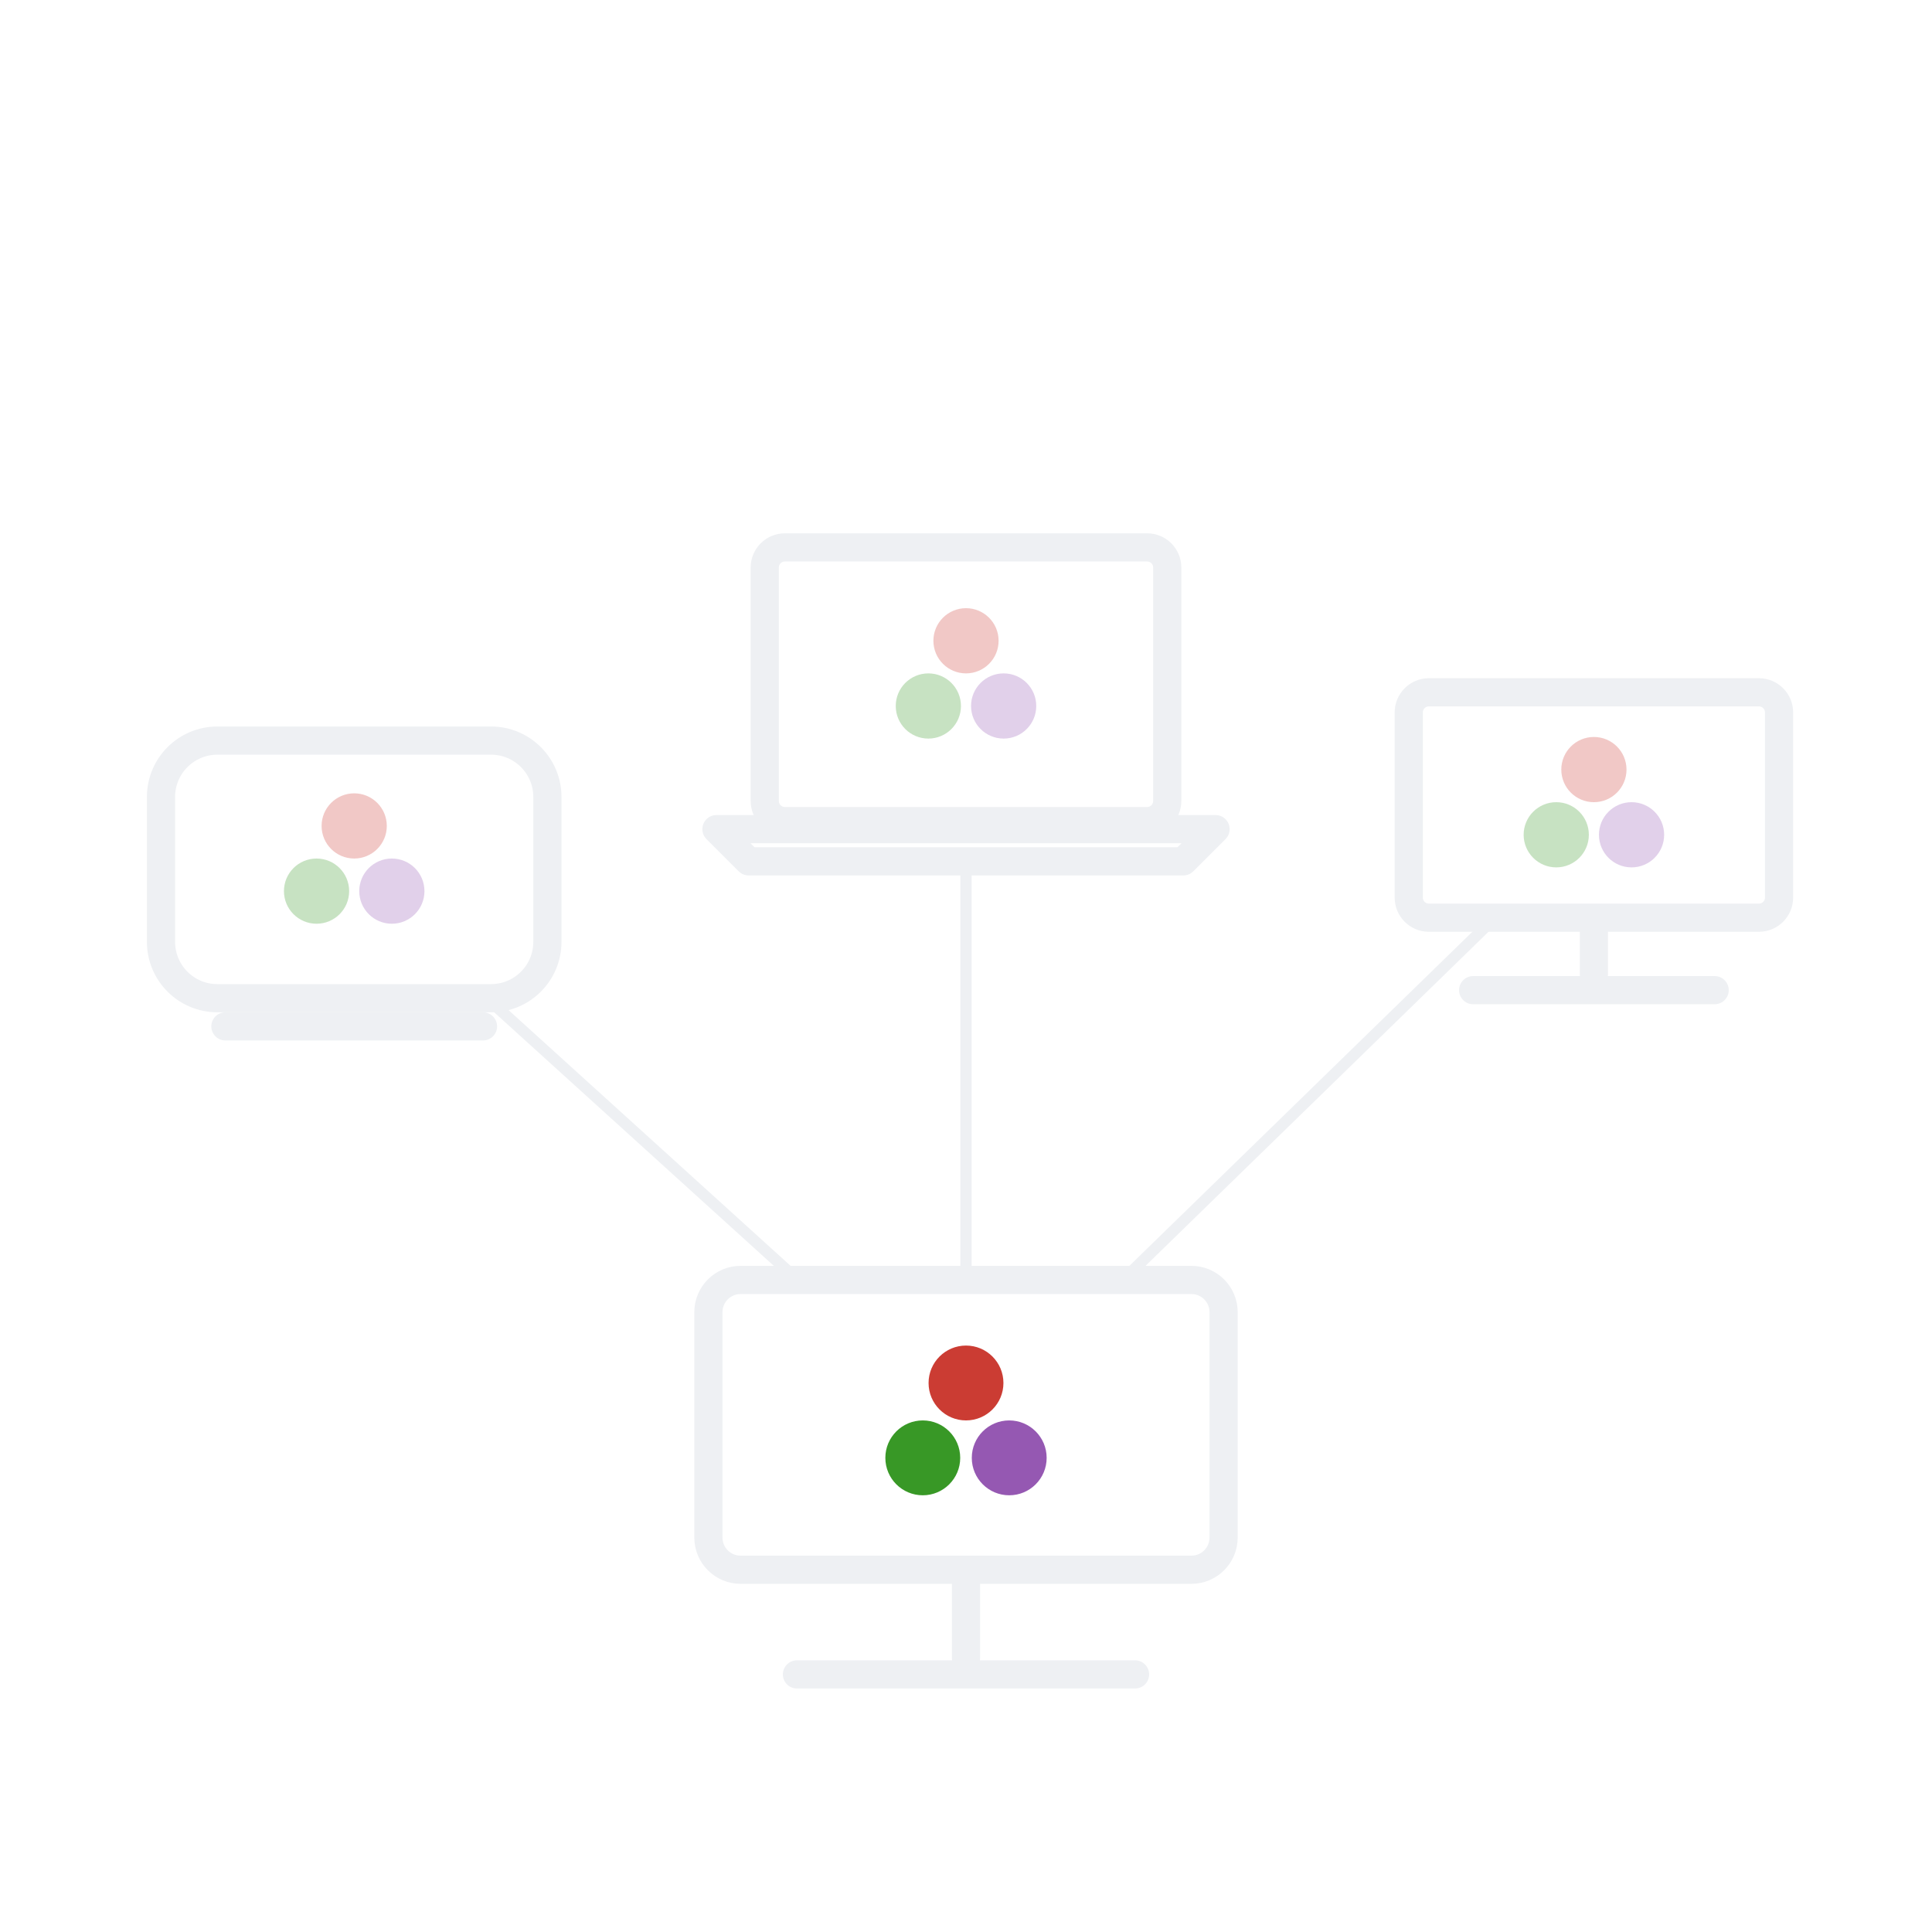
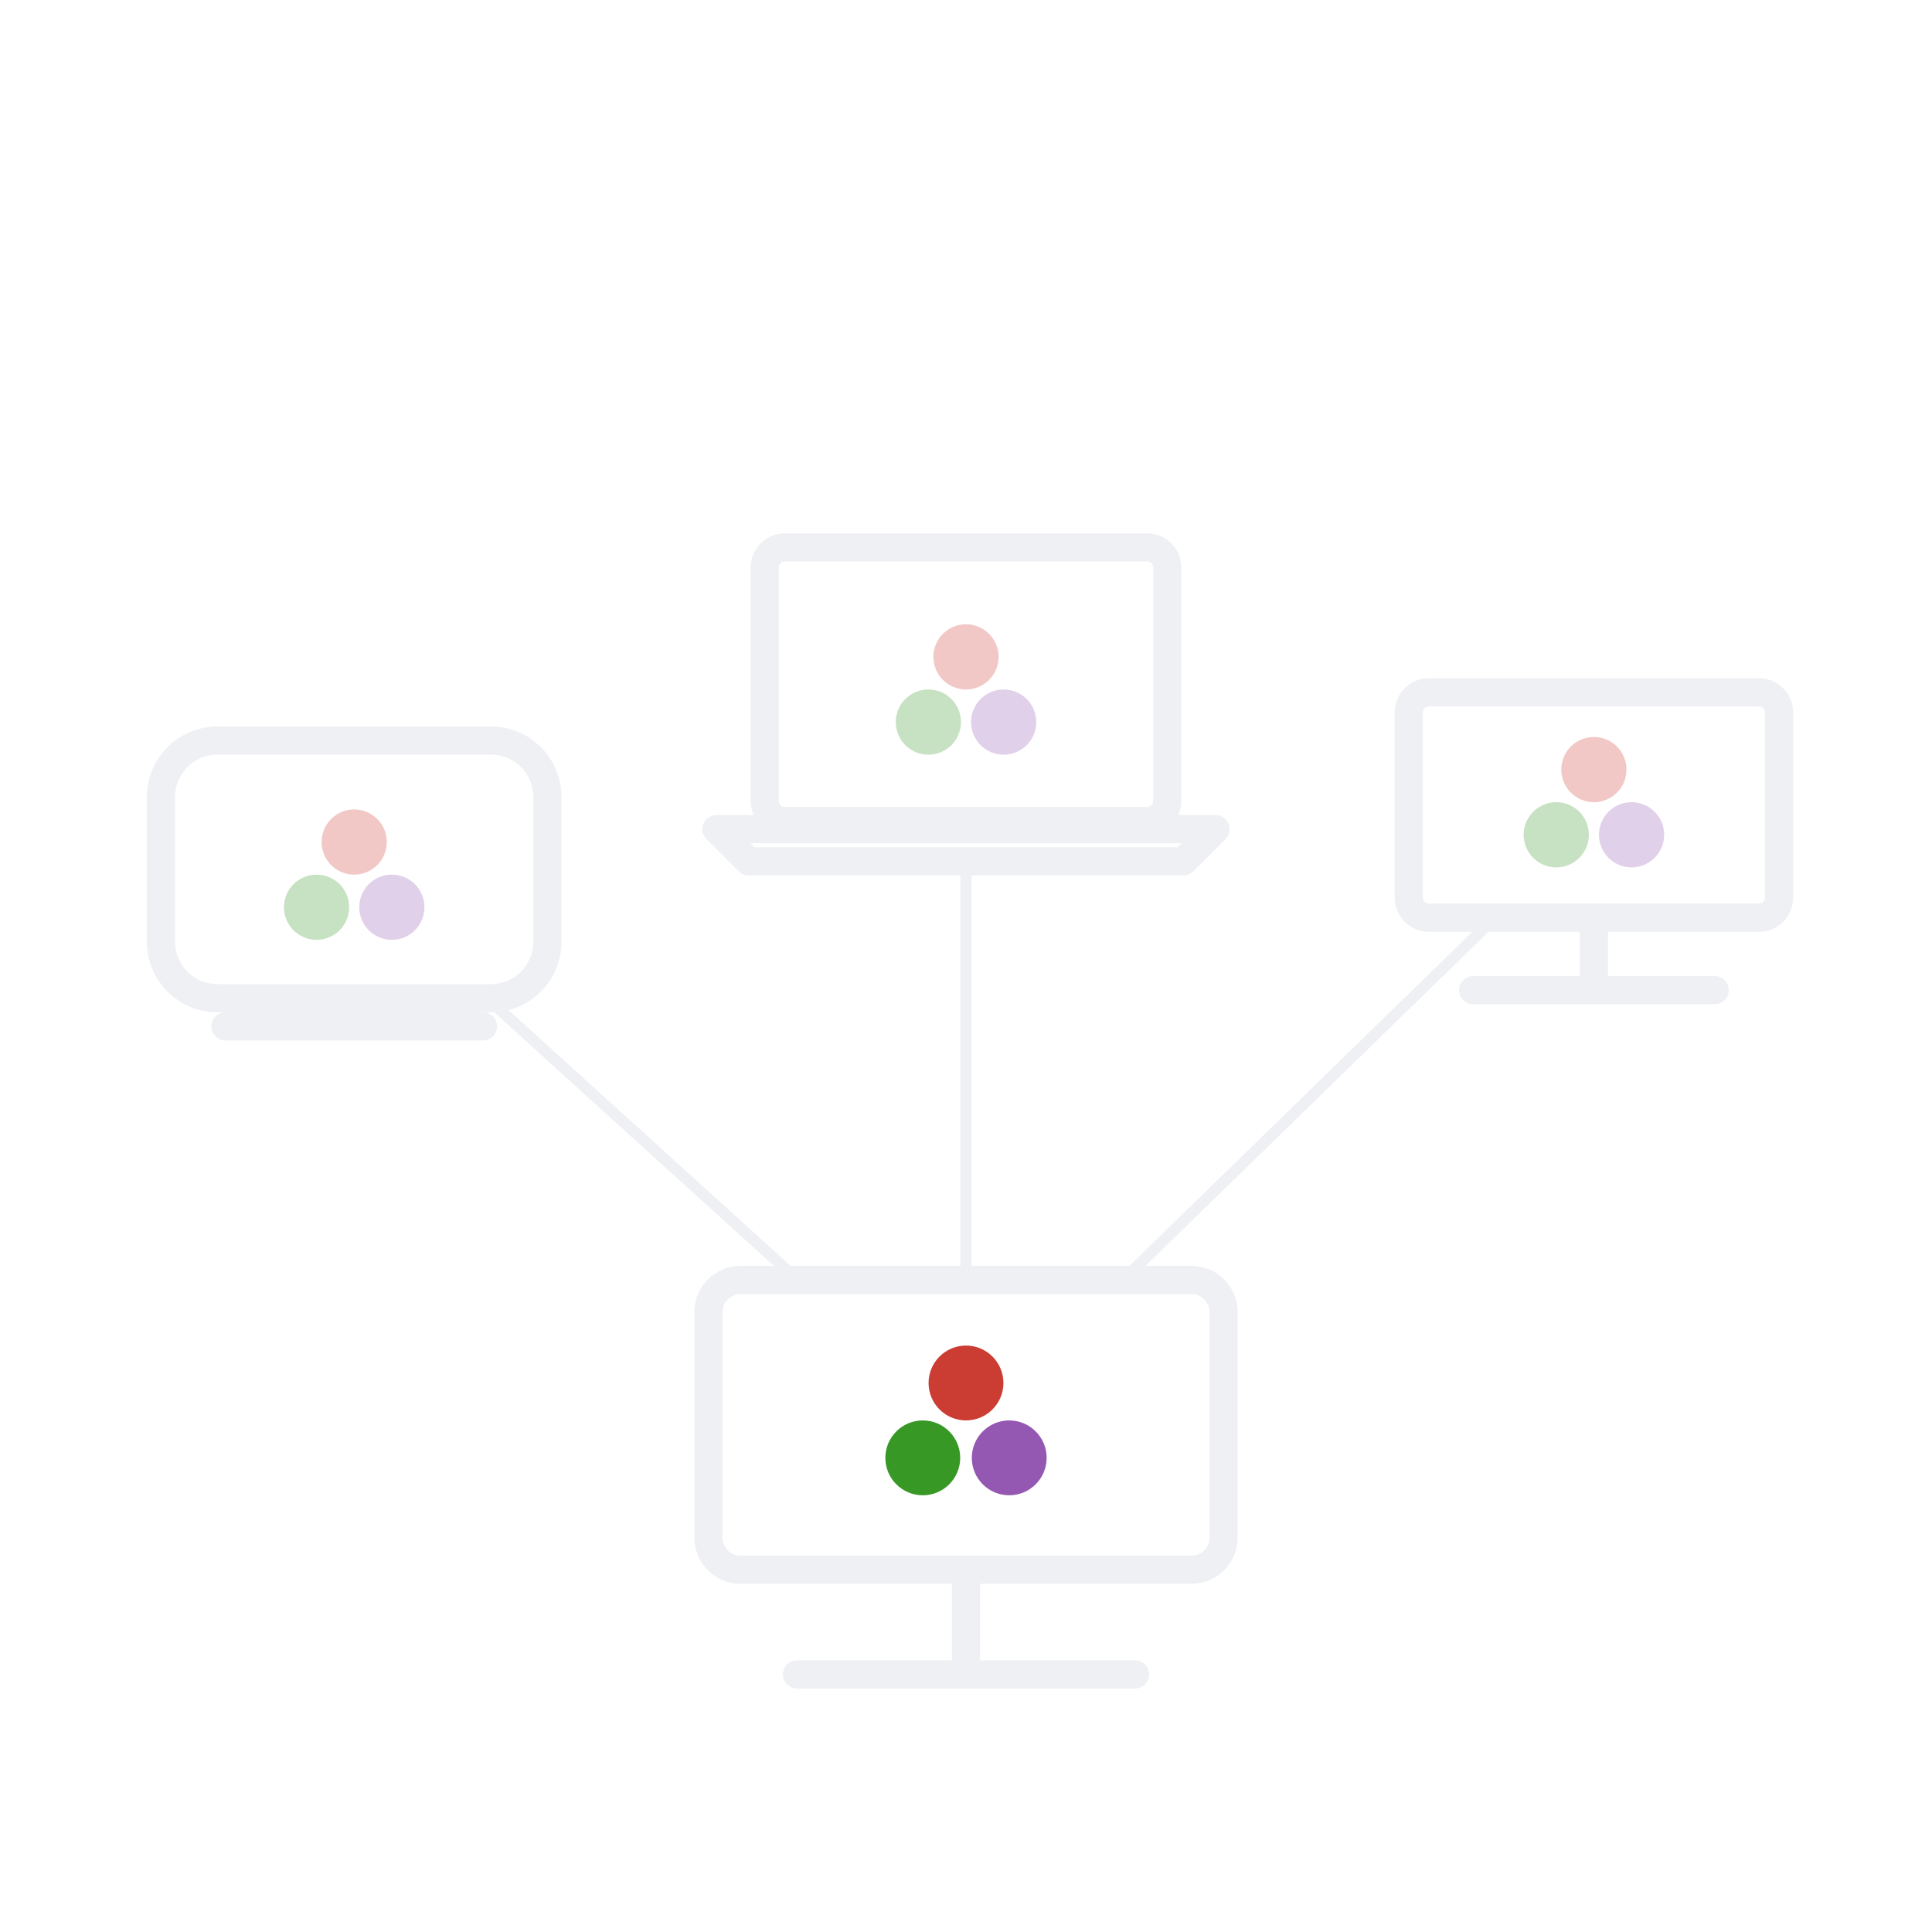
<svg xmlns="http://www.w3.org/2000/svg" viewBox="0 0 240 240" width="240" height="240">
  <defs>
    <filter id="dot-glow" x="-100%" y="-100%" width="300%" height="300%">
      <feGaussianBlur in="SourceGraphic" stdDeviation="1.6" result="b" />
      <feMerge>
        <feMergeNode in="b" />
        <feMergeNode in="SourceGraphic" />
      </feMerge>
    </filter>
    <style>
      .stroke {
        fill: none;
        stroke: #eef0f3;
        stroke-width: 3.5;
        stroke-linecap: round;
        stroke-linejoin: round;
      }
      .link {
        stroke: #eef0f3;
        stroke-width: 1.4;
        stroke-linecap: round;
        fill: none;
      }
      .pkt { filter: url(#dot-glow); }
      .pkt-data {
        fill: #eef0f3;
        /* no glow — quieter than outbound Julia packets */
      }
      .attach { fill: none; stroke: none; }
      @media (prefers-reduced-motion: reduce) {
        .pkt, .pkt-data { display: none; }
      }
    </style>
    <g id="laptop-body">
      <rect class="stroke" x="-25" y="-22" width="50" height="34" rx="2.5" />
      <path class="stroke" d="M-31,13 L31,13 L27,17 L-27,17 Z" />
-       <circle class="attach" id="attach-laptop" cx="0" cy="-5" r="0" />
+       <circle class="attach" id="attach-laptop" cx="0" cy="-3" r="0" />
    </g>
    <g id="minibox-body">
      <rect class="stroke" x="-24" y="-16" width="48" height="32" rx="7" />
      <line class="stroke" x1="-16" y1="19.5" x2="16" y2="19.5" />
-       <circle class="attach" id="attach-minibox" cx="0" cy="0" r="0" />
+       <circle class="attach" id="attach-minibox" cx="0" cy="2" r="0" />
    </g>
    <g id="desktop-body">
      <rect class="stroke" x="-23" y="-22" width="46" height="28" rx="2.5" />
      <line class="stroke" x1="0" y1="7" x2="0" y2="13" />
      <line class="stroke" x1="-15" y1="15" x2="15" y2="15" />
      <circle class="attach" id="attach-desktop" cx="0" cy="-7" r="0" />
    </g>
    <g id="master-body">
      <rect class="stroke" x="-32" y="-25" width="64" height="36" rx="4" />
      <line class="stroke" x1="0" y1="12" x2="0" y2="22" />
      <line class="stroke" x1="-21" y1="24" x2="21" y2="24" />
      <circle class="attach" id="attach-master-l" cx="0" cy="-6" r="0" />
      <circle class="attach" id="attach-master-c" cx="0" cy="-6" r="0" />
      <circle class="attach" id="attach-master-r" cx="0" cy="-6" r="0" />
    </g>
    <g id="juliadot">
      <circle cx="0" cy="-5.4" r="4.05" fill="#cb3c33" />
      <circle cx="-4.677" cy="2.7" r="4.05" fill="#389826" />
      <circle cx="4.677" cy="2.7" r="4.05" fill="#9558b2" />
    </g>
    <g id="juliadot-lg">
      <circle cx="0" cy="-6.2" r="4.65" fill="#cb3c33" />
      <circle cx="-5.369" cy="3.1" r="4.65" fill="#389826" />
      <circle cx="5.369" cy="3.1" r="4.65" fill="#9558b2" />
    </g>
    <g id="remote-dots">
      <circle cx="0" cy="-5.4" r="4.05" fill="#cb3c33" fill-opacity="0.28">
        <animate attributeName="fill-opacity" begin="2.9s" dur="0.4s" values="0.28;1" fill="freeze" calcMode="spline" keySplines="0.4 0 0.2 1" />
      </circle>
      <circle cx="-4.677" cy="2.7" r="4.05" fill="#389826" fill-opacity="0.28">
        <animate attributeName="fill-opacity" begin="3.6s" dur="0.4s" values="0.28;1" fill="freeze" calcMode="spline" keySplines="0.4 0 0.2 1" />
      </circle>
      <circle cx="4.677" cy="2.7" r="4.05" fill="#9558b2" fill-opacity="0.28">
        <animate attributeName="fill-opacity" begin="4.3s" dur="0.4s" values="0.28;1" fill="freeze" calcMode="spline" keySplines="0.4 0 0.2 1" />
      </circle>
    </g>
    <g id="master-dots">
      <circle cx="0" cy="-6.2" r="4.65" fill="#cb3c33" opacity="1">
        <animate attributeName="opacity" begin="7.2s" dur="0.55s" values="1;0.15;1;0.3;1" keyTimes="0;0.22;0.45;0.7;1" calcMode="spline" keySplines="0.3 0 0.2 1; 0.3 0 0.2 1; 0.3 0 0.2 1; 0.3 0 0.2 1" fill="freeze" />
        <animate attributeName="r" begin="7.2s" dur="0.55s" values="4.65;5.65;4.65;5.25;4.65" keyTimes="0;0.22;0.45;0.7;1" calcMode="spline" keySplines="0.3 0 0.2 1; 0.3 0 0.2 1; 0.3 0 0.2 1; 0.3 0 0.2 1" fill="freeze" />
      </circle>
      <circle cx="-5.369" cy="3.1" r="4.65" fill="#389826" opacity="1">
        <animate attributeName="opacity" begin="7.2s" dur="0.55s" values="1;0.15;1;0.3;1" keyTimes="0;0.22;0.45;0.7;1" calcMode="spline" keySplines="0.3 0 0.2 1; 0.3 0 0.2 1; 0.3 0 0.2 1; 0.3 0 0.2 1" fill="freeze" />
        <animate attributeName="r" begin="7.2s" dur="0.55s" values="4.65;5.65;4.65;5.25;4.65" keyTimes="0;0.22;0.45;0.7;1" calcMode="spline" keySplines="0.3 0 0.2 1; 0.3 0 0.2 1; 0.3 0 0.2 1; 0.3 0 0.2 1" fill="freeze" />
      </circle>
      <circle cx="5.369" cy="3.1" r="4.65" fill="#9558b2" opacity="1">
        <animate attributeName="opacity" begin="7.2s" dur="0.55s" values="1;0.15;1;0.3;1" keyTimes="0;0.22;0.45;0.7;1" calcMode="spline" keySplines="0.3 0 0.2 1; 0.3 0 0.2 1; 0.3 0 0.2 1; 0.3 0 0.2 1" fill="freeze" />
        <animate attributeName="r" begin="7.2s" dur="0.55s" values="4.65;5.65;4.65;5.25;4.65" keyTimes="0;0.22;0.45;0.7;1" calcMode="spline" keySplines="0.3 0 0.2 1; 0.3 0 0.2 1; 0.3 0 0.2 1; 0.3 0 0.2 1" fill="freeze" />
      </circle>
    </g>
  </defs>
  <g id="hub" transform="translate(120, 178)">
    <path id="link-l" fill="none" stroke="none" d="M0,0 L-76,-69">
      <animate attributeName="d" fill="freeze" calcMode="spline" begin="0s" dur="12s" keyTimes="0;0.08;0.16;0.24;0.32;0.4;0.48;0.56;0.64;0.72;0.8;0.88;1" keySplines="0.45 0 0.55 1; 0.45 0 0.55 1; 0.45 0 0.55 1; 0.45 0 0.55 1; 0.45 0 0.55 1; 0.45 0 0.55 1; 0.45 0 0.55 1; 0.45 0 0.55 1; 0.45 0 0.55 1; 0.45 0 0.55 1; 0.45 0 0.55 1; 0.45 0 0.55 1" values="M0,0 L-76,-69;M0,0 L-76,-76;M0,0 L-76,-69;M0,0 L-76,-75;M0,0 L-76,-69;M0,0 L-76,-74;M0,0 L-76,-69;M0,0 L-76,-72.5;M0,0 L-76,-69;M0,0 L-76,-71;M0,0 L-76,-69;M0,0 L-76,-69.8;M0,0 L-76,-69" />
    </path>
    <path id="link-t" fill="none" stroke="none" d="M0,0 L0,-92">
      <animate attributeName="d" fill="freeze" calcMode="spline" begin="0.25s" dur="12s" keyTimes="0;0.08;0.16;0.24;0.32;0.4;0.48;0.56;0.64;0.72;0.8;0.88;1" keySplines="0.45 0 0.55 1; 0.45 0 0.55 1; 0.45 0 0.55 1; 0.45 0 0.55 1; 0.45 0 0.55 1; 0.45 0 0.55 1; 0.45 0 0.55 1; 0.45 0 0.55 1; 0.45 0 0.55 1; 0.45 0 0.55 1; 0.45 0 0.55 1; 0.45 0 0.55 1" values="M0,0 L0,-92;M0,0 L0,-99;M0,0 L0,-92;M0,0 L0,-98;M0,0 L0,-92;M0,0 L0,-97;M0,0 L0,-92;M0,0 L0,-95.5;M0,0 L0,-92;M0,0 L0,-94;M0,0 L0,-92;M0,0 L0,-92.8;M0,0 L0,-92" />
    </path>
    <path id="link-r" fill="none" stroke="none" d="M0,0 L78,-76">
      <animate attributeName="d" fill="freeze" calcMode="spline" begin="0.5s" dur="12s" keyTimes="0;0.08;0.16;0.24;0.32;0.4;0.48;0.56;0.64;0.72;0.8;0.88;1" keySplines="0.45 0 0.55 1; 0.45 0 0.55 1; 0.45 0 0.55 1; 0.45 0 0.55 1; 0.45 0 0.55 1; 0.45 0 0.55 1; 0.45 0 0.55 1; 0.45 0 0.55 1; 0.45 0 0.55 1; 0.45 0 0.55 1; 0.45 0 0.55 1; 0.45 0 0.55 1" values="M0,0 L78,-76;M0,0 L78,-83;M0,0 L78,-76;M0,0 L78,-82;M0,0 L78,-76;M0,0 L78,-81;M0,0 L78,-76;M0,0 L78,-79.5;M0,0 L78,-76;M0,0 L78,-78;M0,0 L78,-76;M0,0 L78,-76.8;M0,0 L78,-76" />
    </path>
    <circle class="pkt" r="3.5" fill="#cb3c33" opacity="0">
      <animate attributeName="opacity" begin="2.4s" dur="0.5s" values="0;1;1;0" keyTimes="0;0.12;0.88;1" fill="freeze" />
      <animateMotion begin="2.4s" dur="0.5s" fill="freeze" keyPoints="0.20;0.78" keyTimes="0;1" calcMode="linear">
        <mpath href="#link-l" />
      </animateMotion>
    </circle>
    <circle class="pkt" r="3.5" fill="#389826" opacity="0">
      <animate attributeName="opacity" begin="3.1s" dur="0.5s" values="0;1;1;0" keyTimes="0;0.12;0.88;1" fill="freeze" />
      <animateMotion begin="3.1s" dur="0.5s" fill="freeze" keyPoints="0.20;0.78" keyTimes="0;1" calcMode="linear">
        <mpath href="#link-l" />
      </animateMotion>
    </circle>
    <circle class="pkt" r="3.5" fill="#9558b2" opacity="0">
      <animate attributeName="opacity" begin="3.8s" dur="0.5s" values="0;1;1;0" keyTimes="0;0.12;0.88;1" fill="freeze" />
      <animateMotion begin="3.8s" dur="0.5s" fill="freeze" keyPoints="0.20;0.78" keyTimes="0;1" calcMode="linear">
        <mpath href="#link-l" />
      </animateMotion>
    </circle>
    <circle class="pkt" r="3.5" fill="#cb3c33" opacity="0">
      <animate attributeName="opacity" begin="2.4s" dur="0.5s" values="0;1;1;0" keyTimes="0;0.12;0.88;1" fill="freeze" />
      <animateMotion begin="2.4s" dur="0.5s" fill="freeze" keyPoints="0.20;0.78" keyTimes="0;1" calcMode="linear">
        <mpath href="#link-t" />
      </animateMotion>
    </circle>
    <circle class="pkt" r="3.5" fill="#389826" opacity="0">
      <animate attributeName="opacity" begin="3.1s" dur="0.5s" values="0;1;1;0" keyTimes="0;0.12;0.88;1" fill="freeze" />
      <animateMotion begin="3.1s" dur="0.5s" fill="freeze" keyPoints="0.20;0.78" keyTimes="0;1" calcMode="linear">
        <mpath href="#link-t" />
      </animateMotion>
    </circle>
    <circle class="pkt" r="3.5" fill="#9558b2" opacity="0">
      <animate attributeName="opacity" begin="3.8s" dur="0.5s" values="0;1;1;0" keyTimes="0;0.12;0.88;1" fill="freeze" />
      <animateMotion begin="3.8s" dur="0.5s" fill="freeze" keyPoints="0.20;0.78" keyTimes="0;1" calcMode="linear">
        <mpath href="#link-t" />
      </animateMotion>
    </circle>
    <circle class="pkt" r="3.5" fill="#cb3c33" opacity="0">
      <animate attributeName="opacity" begin="2.4s" dur="0.5s" values="0;1;1;0" keyTimes="0;0.12;0.88;1" fill="freeze" />
      <animateMotion begin="2.4s" dur="0.5s" fill="freeze" keyPoints="0.20;0.78" keyTimes="0;1" calcMode="linear">
        <mpath href="#link-r" />
      </animateMotion>
    </circle>
    <circle class="pkt" r="3.5" fill="#389826" opacity="0">
      <animate attributeName="opacity" begin="3.1s" dur="0.5s" values="0;1;1;0" keyTimes="0;0.12;0.88;1" fill="freeze" />
      <animateMotion begin="3.1s" dur="0.5s" fill="freeze" keyPoints="0.20;0.78" keyTimes="0;1" calcMode="linear">
        <mpath href="#link-r" />
      </animateMotion>
    </circle>
    <circle class="pkt" r="3.5" fill="#9558b2" opacity="0">
      <animate attributeName="opacity" begin="3.8s" dur="0.5s" values="0;1;1;0" keyTimes="0;0.12;0.88;1" fill="freeze" />
      <animateMotion begin="3.8s" dur="0.5s" fill="freeze" keyPoints="0.20;0.78" keyTimes="0;1" calcMode="linear">
        <mpath href="#link-r" />
      </animateMotion>
    </circle>
    <circle class="pkt-data" r="2.2" opacity="0">
      <animate attributeName="opacity" begin="6.6s" dur="0.5s" values="0;0.45;0.45;0" keyTimes="0;0.12;0.88;1" fill="freeze" />
      <animateMotion begin="6.6s" dur="0.5s" fill="freeze" keyPoints="0.78;0.20" keyTimes="0;1" calcMode="linear">
        <mpath href="#link-l" />
      </animateMotion>
    </circle>
    <circle class="pkt-data" r="2.2" opacity="0">
      <animate attributeName="opacity" begin="6.6s" dur="0.5s" values="0;0.45;0.45;0" keyTimes="0;0.12;0.88;1" fill="freeze" />
      <animateMotion begin="6.6s" dur="0.5s" fill="freeze" keyPoints="0.78;0.20" keyTimes="0;1" calcMode="linear">
        <mpath href="#link-t" />
      </animateMotion>
    </circle>
    <circle class="pkt-data" r="2.2" opacity="0">
      <animate attributeName="opacity" begin="6.6s" dur="0.5s" values="0;0.45;0.45;0" keyTimes="0;0.12;0.88;1" fill="freeze" />
      <animateMotion begin="6.6s" dur="0.5s" fill="freeze" keyPoints="0.78;0.20" keyTimes="0;1" calcMode="linear">
        <mpath href="#link-r" />
      </animateMotion>
    </circle>
  </g>
  <g transform="translate(44, 108)">
    <g>
      <animateTransform attributeName="transform" type="translate" values="0 0;0 -7;0 0;0 -6;0 0;0 -5;0 0;0 -3.5;0 0;0 -2;0 0;0 -0.8;0 0" keyTimes="0;0.08;0.16;0.24;0.32;0.4;0.48;0.56;0.64;0.72;0.8;0.88;1" calcMode="spline" keySplines="0.45 0 0.55 1; 0.45 0 0.55 1; 0.45 0 0.55 1; 0.45 0 0.55 1; 0.45 0 0.55 1; 0.45 0 0.55 1; 0.45 0 0.55 1; 0.45 0 0.55 1; 0.45 0 0.55 1; 0.45 0 0.55 1; 0.45 0 0.55 1; 0.45 0 0.55 1" dur="12s" begin="0s" fill="freeze" />
      <use href="#minibox-body" />
      <line class="link" x1="16.5" y1="16" x2="55.1" y2="51">
        <animate attributeName="y2" fill="freeze" calcMode="spline" begin="0s" dur="12s" keyTimes="0;0.08;0.16;0.24;0.32;0.4;0.48;0.56;0.64;0.72;0.8;0.88;1" keySplines="0.45 0 0.55 1; 0.45 0 0.55 1; 0.45 0 0.55 1; 0.45 0 0.55 1; 0.45 0 0.55 1; 0.45 0 0.55 1; 0.45 0 0.55 1; 0.45 0 0.55 1; 0.45 0 0.55 1; 0.45 0 0.55 1; 0.45 0 0.55 1; 0.45 0 0.55 1" values="51;58;51;57;51;56;51;54.5;51;53;51;51.8;51" />
      </line>
-       <g transform="translate(0, 0)">
+       <g transform="translate(0, 2)">
        <g>
          <animateTransform attributeName="transform" type="rotate" values="0 0 0;360 0 0;720 0 0;1080 0 0" keyTimes="0;0.33;0.66;1" calcMode="spline" keySplines="0.2 0.05 0.25 1; 0.2 0.05 0.25 1; 0.2 0.05 0.25 1" begin="4.7s" dur="1.8s" fill="freeze" />
          <use href="#remote-dots" />
        </g>
      </g>
    </g>
  </g>
  <g transform="translate(120, 90)">
    <g>
      <animateTransform attributeName="transform" type="translate" values="0 0;0 -7;0 0;0 -6;0 0;0 -5;0 0;0 -3.5;0 0;0 -2;0 0;0 -0.8;0 0" keyTimes="0;0.08;0.16;0.24;0.32;0.4;0.48;0.56;0.64;0.72;0.8;0.88;1" calcMode="spline" keySplines="0.45 0 0.55 1; 0.45 0 0.55 1; 0.45 0 0.55 1; 0.45 0 0.55 1; 0.45 0 0.55 1; 0.45 0 0.55 1; 0.45 0 0.55 1; 0.45 0 0.55 1; 0.45 0 0.55 1; 0.45 0 0.55 1; 0.45 0 0.55 1; 0.45 0 0.55 1" dur="12s" begin="0.25s" fill="freeze" />
      <use href="#laptop-body" />
      <line class="link" x1="0" y1="17" x2="0" y2="69">
        <animate attributeName="y2" fill="freeze" calcMode="spline" begin="0.25s" dur="12s" keyTimes="0;0.08;0.16;0.24;0.32;0.4;0.48;0.56;0.64;0.72;0.8;0.88;1" keySplines="0.45 0 0.55 1; 0.45 0 0.55 1; 0.45 0 0.55 1; 0.45 0 0.55 1; 0.45 0 0.55 1; 0.45 0 0.55 1; 0.45 0 0.55 1; 0.45 0 0.55 1; 0.45 0 0.55 1; 0.45 0 0.55 1; 0.45 0 0.55 1; 0.45 0 0.55 1" values="69;76;69;75;69;74;69;72.5;69;71;69;69.8;69" />
      </line>
-       <g transform="translate(0, -5)">
+       <g transform="translate(0, -3)">
        <g>
          <animateTransform attributeName="transform" type="rotate" values="0 0 0;360 0 0;720 0 0;1080 0 0" keyTimes="0;0.33;0.66;1" calcMode="spline" keySplines="0.2 0.05 0.25 1; 0.2 0.05 0.25 1; 0.2 0.05 0.25 1" begin="4.7s" dur="1.8s" fill="freeze" />
          <use href="#remote-dots" />
        </g>
      </g>
    </g>
  </g>
  <g transform="translate(198, 108)">
    <g>
      <animateTransform attributeName="transform" type="translate" values="0 0;0 -7;0 0;0 -6;0 0;0 -5;0 0;0 -3.5;0 0;0 -2;0 0;0 -0.8;0 0" keyTimes="0;0.08;0.16;0.24;0.32;0.4;0.48;0.56;0.64;0.72;0.8;0.88;1" calcMode="spline" keySplines="0.45 0 0.55 1; 0.45 0 0.55 1; 0.45 0 0.55 1; 0.45 0 0.55 1; 0.45 0 0.55 1; 0.45 0 0.55 1; 0.45 0 0.55 1; 0.45 0 0.55 1; 0.45 0 0.55 1; 0.45 0 0.55 1; 0.45 0 0.55 1; 0.45 0 0.55 1" dur="12s" begin="0.5s" fill="freeze" />
      <use href="#desktop-body" />
      <line class="link" x1="-12.3" y1="6" x2="-58.5" y2="51">
        <animate attributeName="y2" fill="freeze" calcMode="spline" begin="0.5s" dur="12s" keyTimes="0;0.08;0.16;0.24;0.32;0.4;0.48;0.56;0.64;0.72;0.8;0.88;1" keySplines="0.45 0 0.55 1; 0.45 0 0.55 1; 0.45 0 0.55 1; 0.45 0 0.55 1; 0.45 0 0.55 1; 0.45 0 0.55 1; 0.45 0 0.55 1; 0.45 0 0.55 1; 0.45 0 0.55 1; 0.45 0 0.55 1; 0.45 0 0.55 1; 0.45 0 0.55 1" values="51;58;51;57;51;56;51;54.5;51;53;51;51.8;51" />
      </line>
      <g transform="translate(0, -7)">
        <g>
          <animateTransform attributeName="transform" type="rotate" values="0 0 0;360 0 0;720 0 0;1080 0 0" keyTimes="0;0.33;0.66;1" calcMode="spline" keySplines="0.2 0.05 0.25 1; 0.2 0.05 0.25 1; 0.2 0.05 0.25 1" begin="4.7s" dur="1.8s" fill="freeze" />
          <use href="#remote-dots" />
        </g>
      </g>
    </g>
  </g>
  <g transform="translate(120, 184)">
    <use href="#master-body" />
    <g transform="translate(0, -6)">
      <g>
        <animateTransform attributeName="transform" type="rotate" values="0 0 0;360 0 0;720 0 0;1080 0 0" keyTimes="0;0.33;0.66;1" calcMode="spline" keySplines="0.2 0.05 0.25 1; 0.2 0.05 0.25 1; 0.2 0.05 0.25 1" begin="2.4s" dur="2.1s" fill="freeze" />
        <g>
          <animateTransform attributeName="transform" type="rotate" values="0 0 0;360 0 0;720 0 0;1080 0 0" keyTimes="0;0.33;0.66;1" calcMode="spline" keySplines="0.2 0.05 0.25 1; 0.2 0.05 0.25 1; 0.2 0.05 0.25 1" begin="4.7s" dur="1.8s" fill="freeze" />
          <use href="#master-dots" />
        </g>
      </g>
    </g>
  </g>
</svg>
